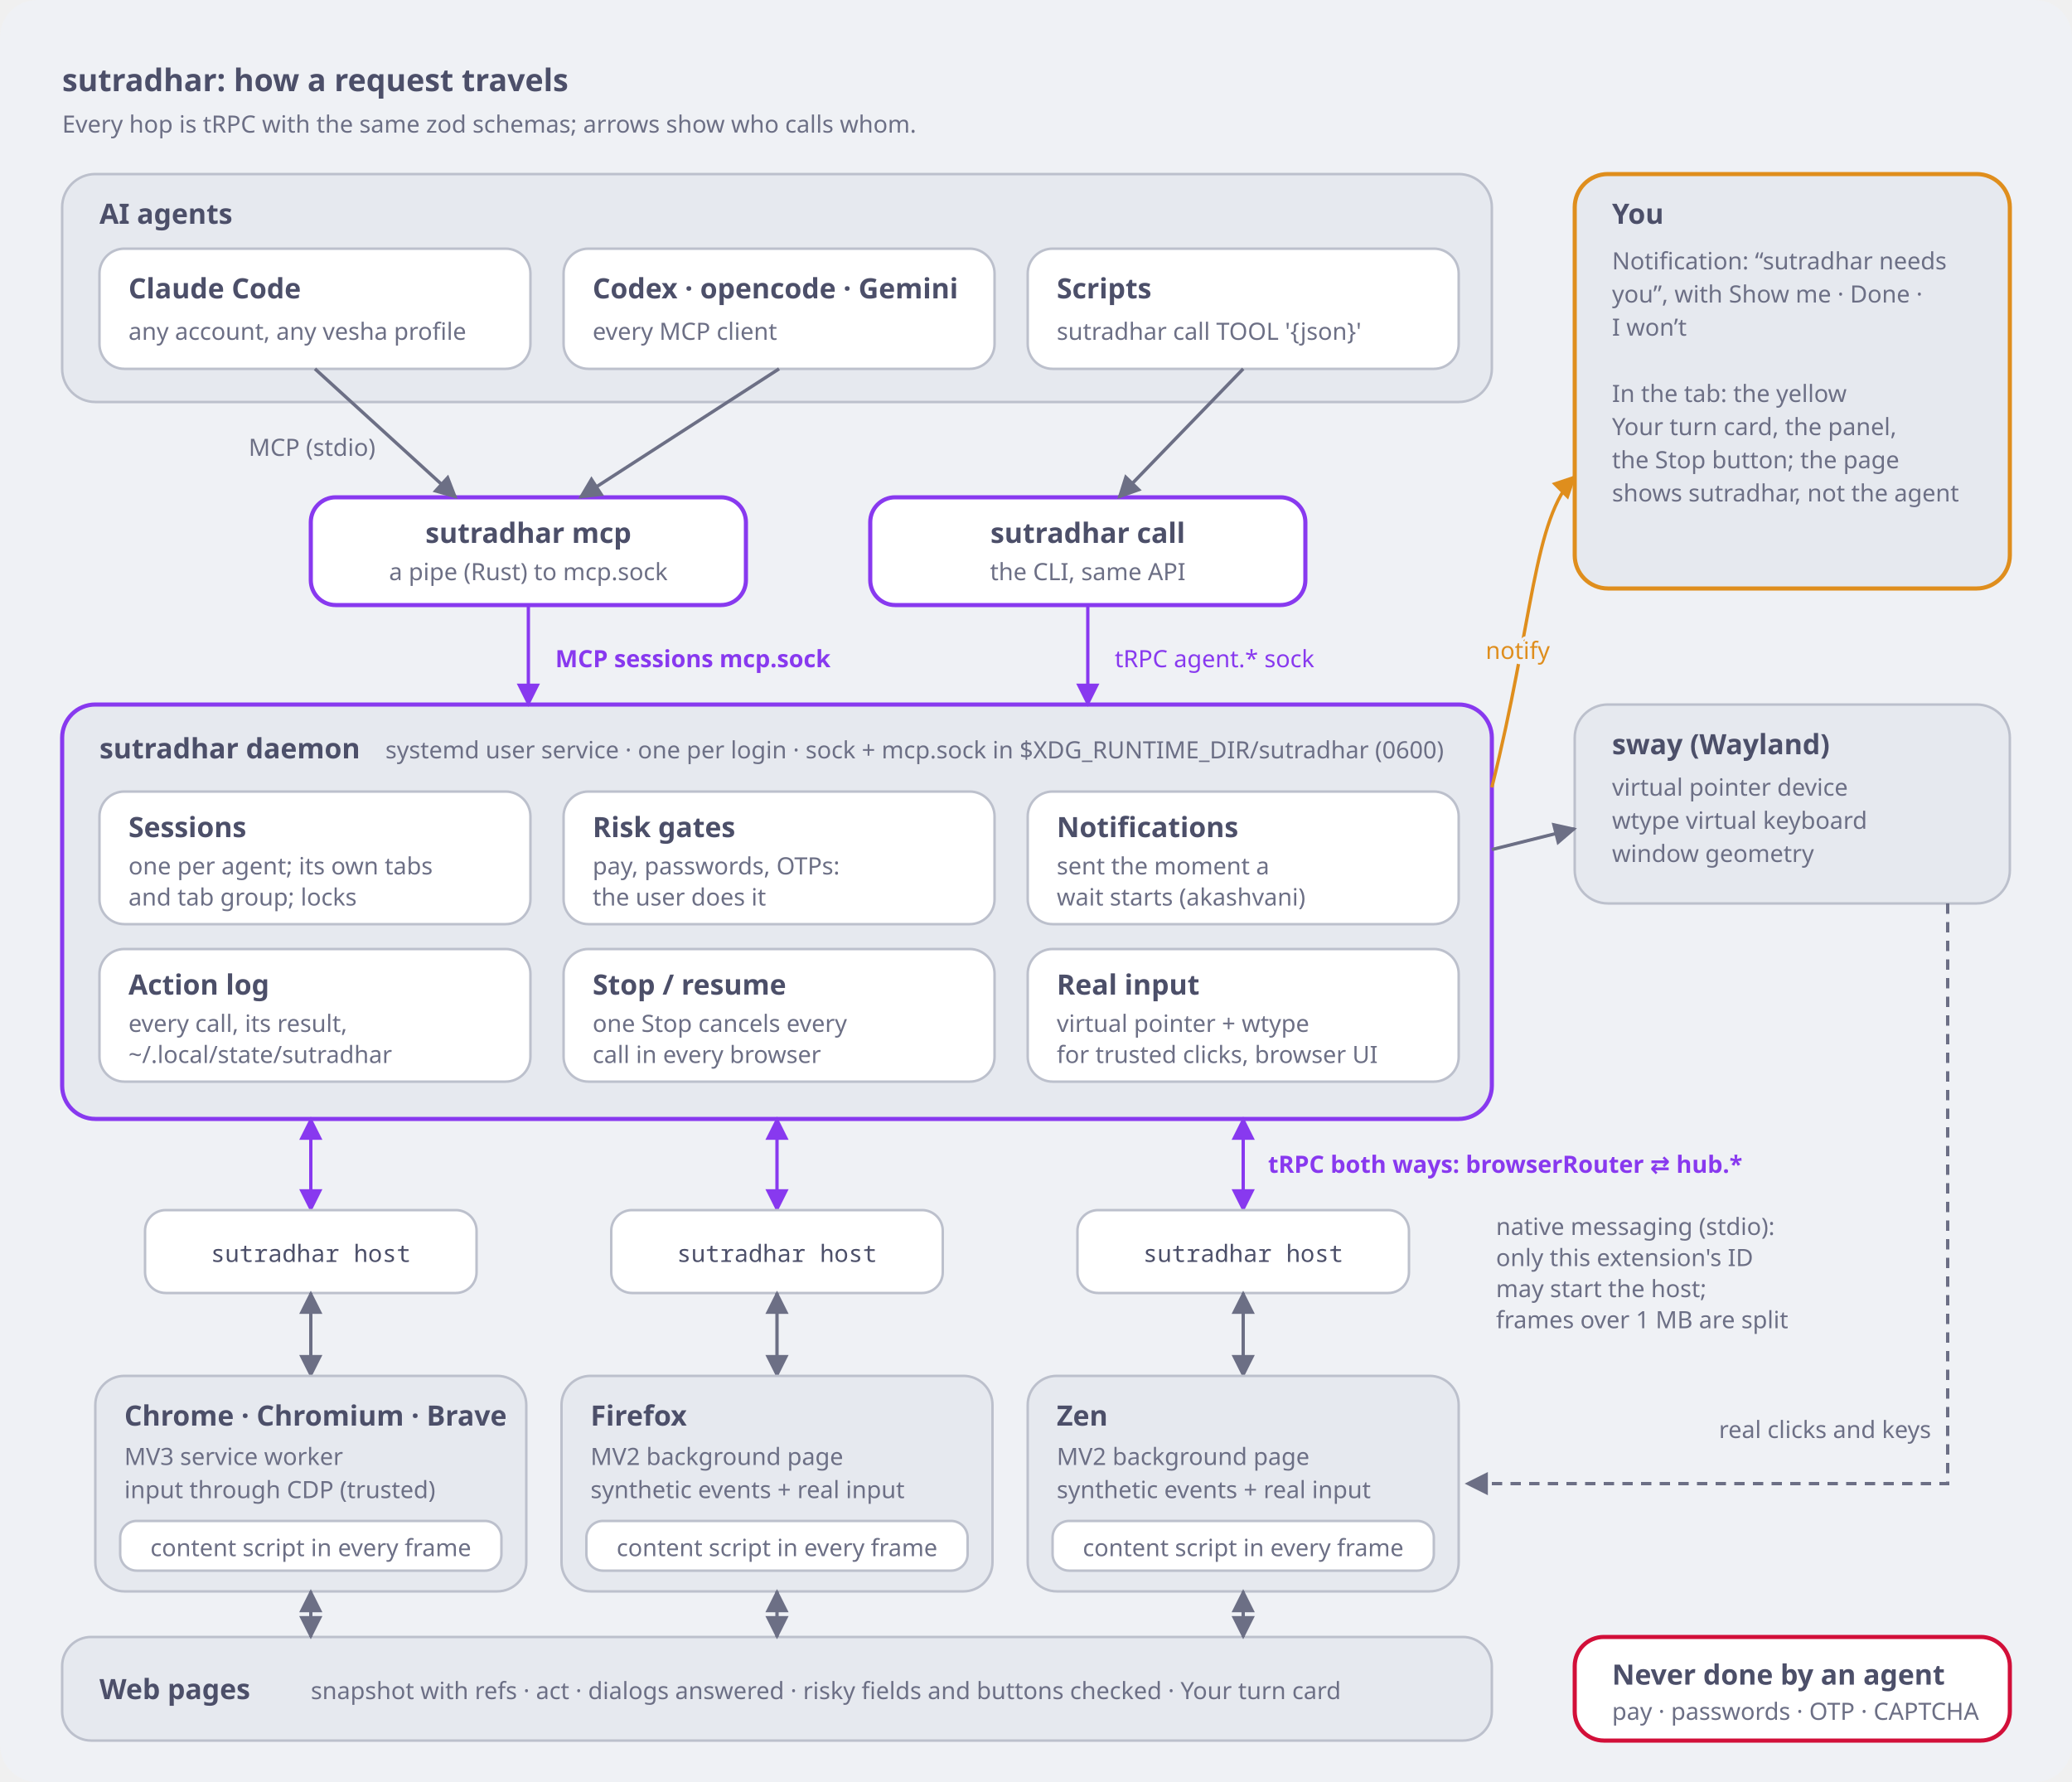
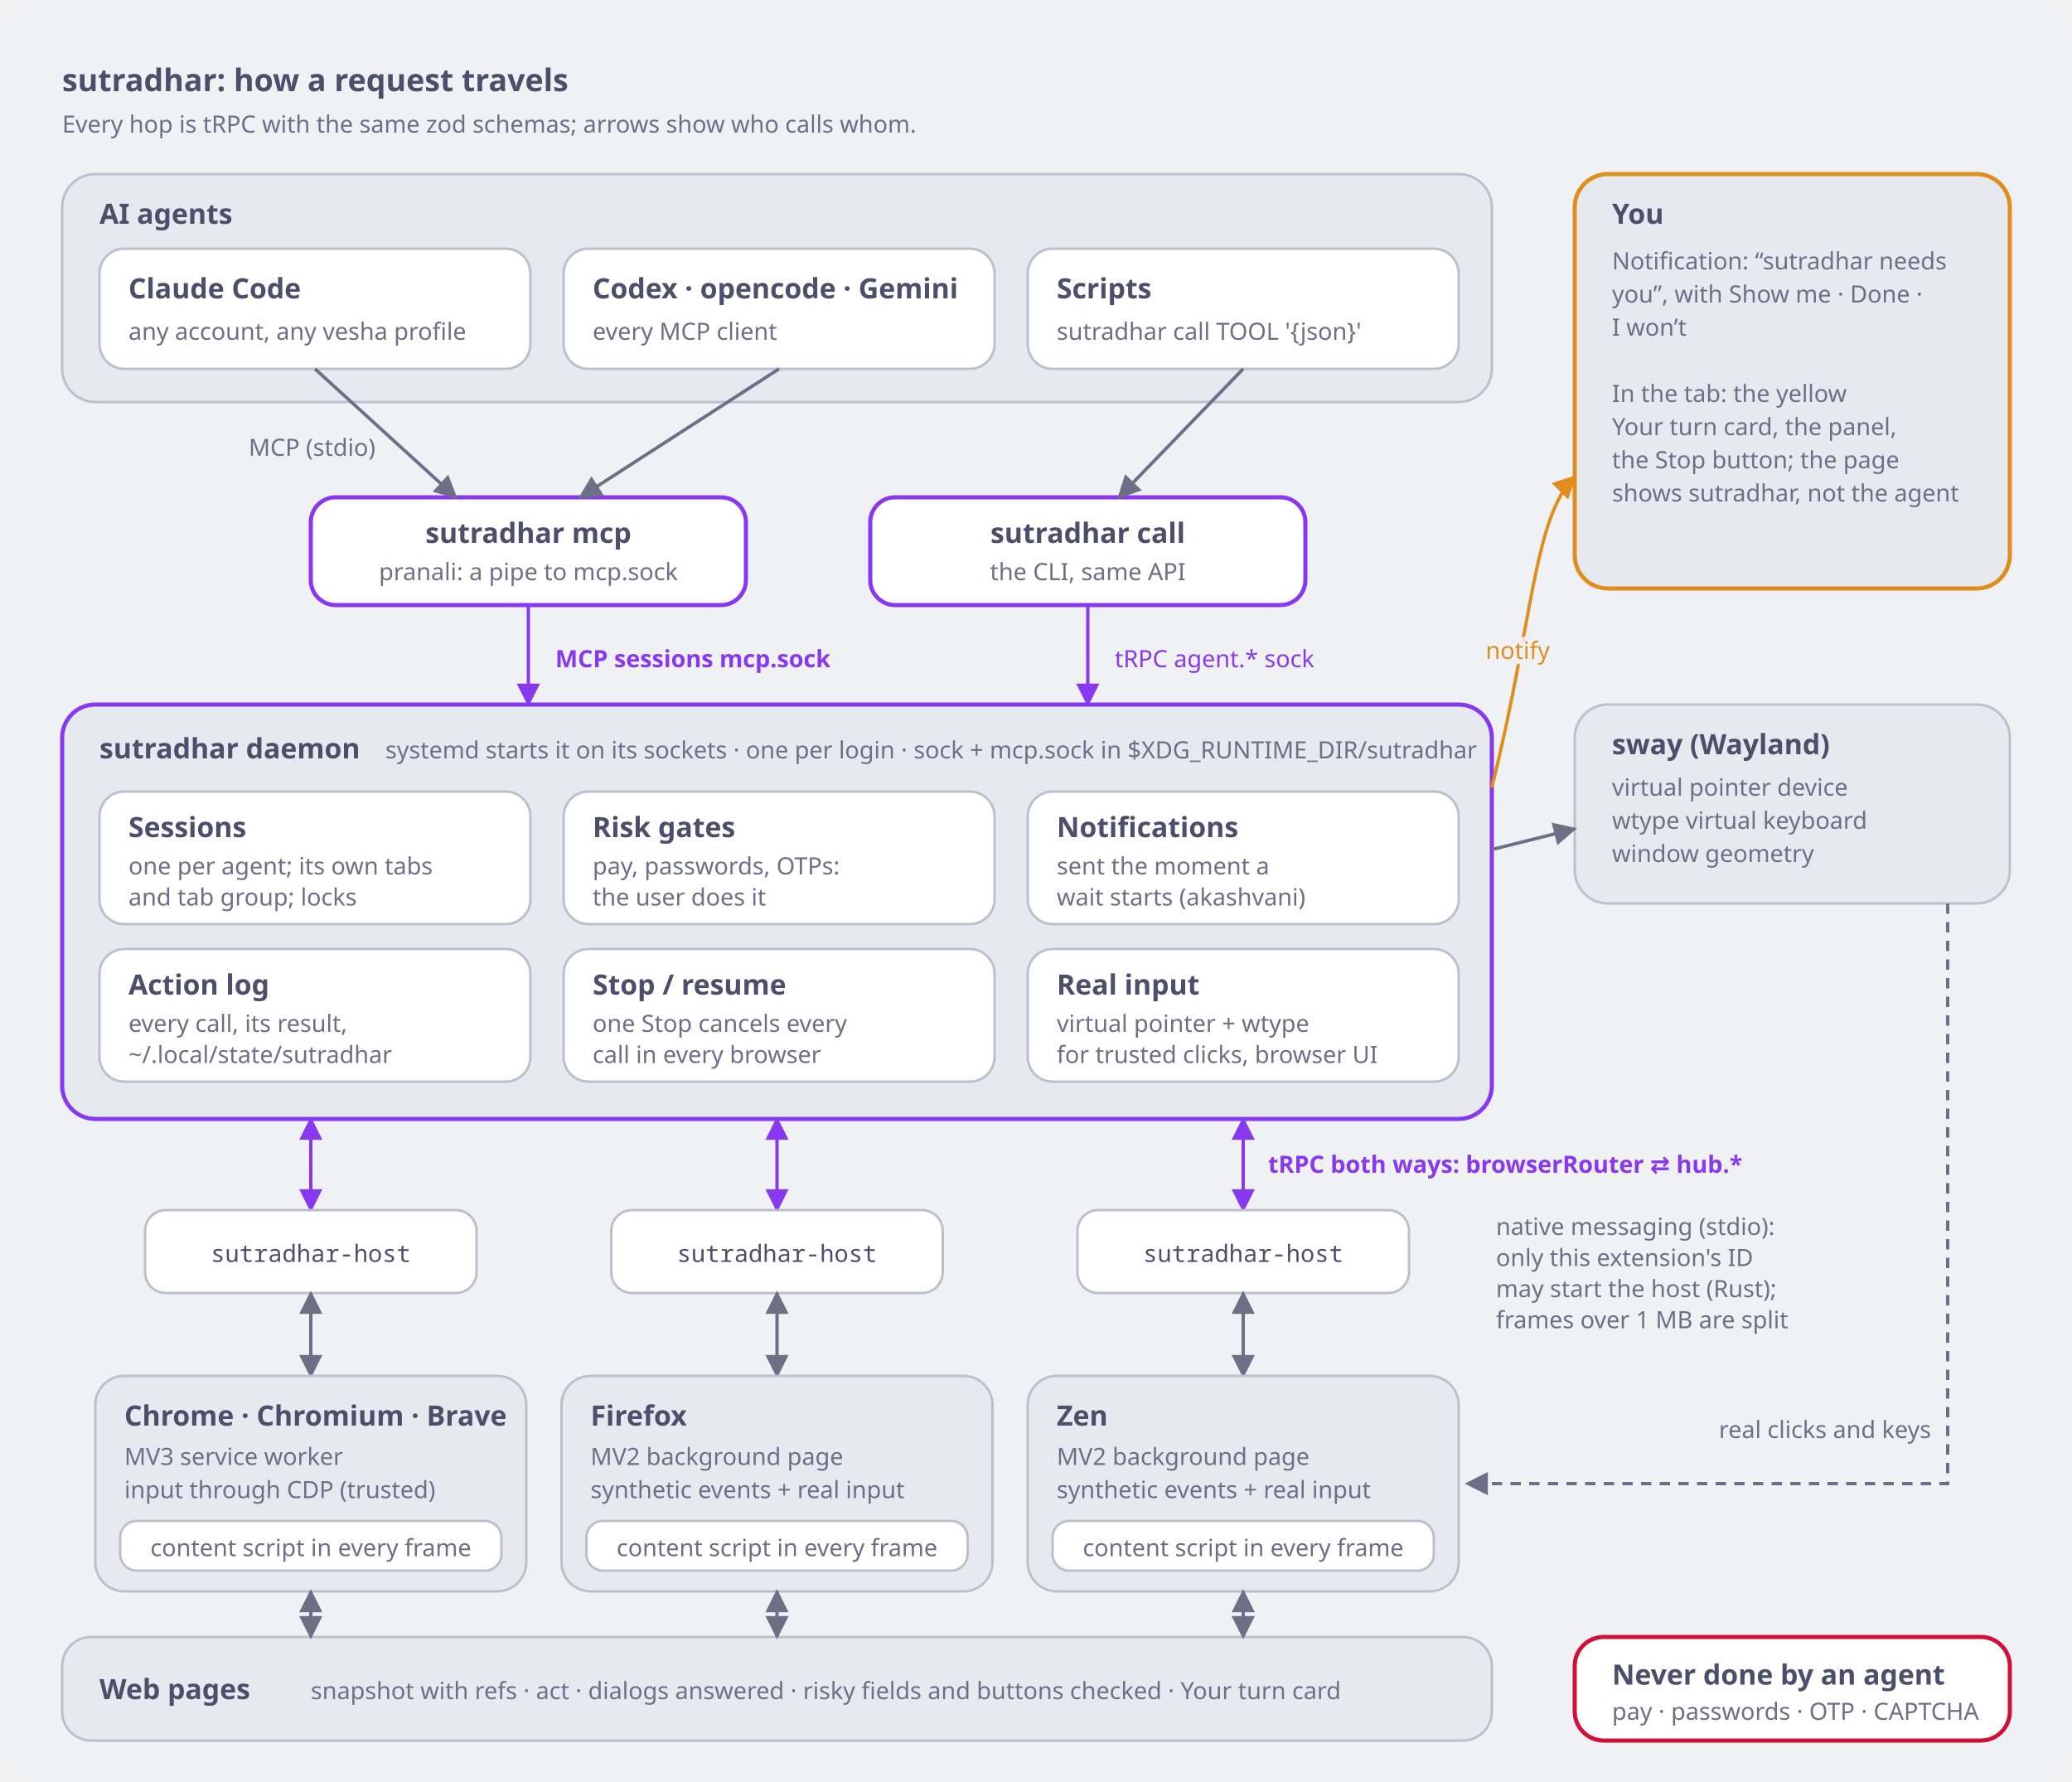
<svg xmlns="http://www.w3.org/2000/svg" viewBox="0 0 1000 860" width="1000" height="860" role="img" aria-labelledby="t d">
  <style>
    text { font-family: system-ui, -apple-system, "Segoe UI", "Noto Sans", sans-serif; }
    .panel, .card { stroke-width: 1.2; }
    .title { font-size: 15px; font-weight: 700; }
    .h { font-size: 13.5px; font-weight: 650; }
    .t { font-size: 12.5px; }
    .s { font-size: 11.5px; }
    .mono { font-family: ui-monospace, "JetBrains Mono", "Noto Sans Mono", monospace; font-size: 11.5px; }
    .edge { stroke-width: 1.6; fill: none; }
    .edge.dash { stroke-dasharray: 5 4; }
    .life { stroke-width: 1.4; stroke-dasharray: 4 5; }
    .ring-accent, .ring-yellow, .ring-green, .ring-red { stroke-width: 2; }
    .lbl { font-size: 11.5px; paint-order: stroke; stroke-width: 5px; stroke-linejoin: round; }
    text { fill: #4c4f69; }
    .bg { fill: #eff1f5; }
    .panel { fill: #e6e9ef; stroke: #bcc0cc; }
    .card { fill: #ffffff; stroke: #bcc0cc; }
    .s, .lbl { fill: #6c6f85; }
    .lbl { stroke: #eff1f5; }
    .edge { stroke: #6c6f85; }
    .edge.accent { stroke: #8839ef; } .edge.yellow { stroke: #df8e1d; } .edge.green { stroke: #40a02b; }
    .life { stroke: #bcc0cc; }
    .accentfill { fill: #8839ef; } .yellowfill { fill: #df8e1d; } .greenfill { fill: #40a02b; } .subfill { fill: #6c6f85; }
    .ring-accent { stroke: #8839ef; } .ring-yellow { stroke: #df8e1d; } .ring-green { stroke: #40a02b; } .ring-red { stroke: #d20f39; }
    .lbl-accent { fill: #8839ef; } .lbl-yellow { fill: #df8e1d; } .lbl-green { fill: #40a02b; } .lbl-red { fill: #d20f39; }
    @media (prefers-color-scheme: dark) {
    text { fill: #cdd6f4; }
    .bg { fill: #1e1e2e; }
    .panel { fill: #181825; stroke: #585b70; }
    .card { fill: #313244; stroke: #585b70; }
    .s, .lbl { fill: #a6adc8; }
    .lbl { stroke: #1e1e2e; }
    .edge { stroke: #a6adc8; }
    .edge.accent { stroke: #cba6f7; } .edge.yellow { stroke: #f9e2af; } .edge.green { stroke: #a6e3a1; }
    .life { stroke: #585b70; }
    .accentfill { fill: #cba6f7; } .yellowfill { fill: #f9e2af; } .greenfill { fill: #a6e3a1; } .subfill { fill: #a6adc8; }
    .ring-accent { stroke: #cba6f7; } .ring-yellow { stroke: #f9e2af; } .ring-green { stroke: #a6e3a1; } .ring-red { stroke: #f38ba8; }
    .lbl-accent { fill: #cba6f7; } .lbl-yellow { fill: #f9e2af; } .lbl-green { fill: #a6e3a1; } .lbl-red { fill: #f38ba8; }
    }
  </style>
  <defs>
    <marker id="a" viewBox="0 0 10 10" refX="9" refY="5" markerWidth="7" markerHeight="7" orient="auto-start-reverse">
      <path d="M0 0 L10 5 L0 10 z" class="subfill" />
    </marker>
    <marker id="aa" viewBox="0 0 10 10" refX="9" refY="5" markerWidth="7" markerHeight="7" orient="auto-start-reverse">
      <path d="M0 0 L10 5 L0 10 z" class="accentfill" />
    </marker>
    <marker id="ay" viewBox="0 0 10 10" refX="9" refY="5" markerWidth="7" markerHeight="7" orient="auto-start-reverse">
      <path d="M0 0 L10 5 L0 10 z" class="yellowfill" />
    </marker>
    <marker id="ag" viewBox="0 0 10 10" refX="9" refY="5" markerWidth="7" markerHeight="7" orient="auto-start-reverse">
      <path d="M0 0 L10 5 L0 10 z" class="greenfill" />
    </marker>
  </defs>
  <rect class="bg" x="0" y="0" width="1000" height="860" rx="18" />
  <text class="title " x="30" y="44" text-anchor="start">sutradhar: how a request travels</text>
  <text class="s " x="30" y="64" text-anchor="start">Every hop is tRPC with the same zod schemas; arrows show who calls whom.</text>
  <rect class="panel " x="30" y="84" width="690" height="110" rx="16" />
  <text class="h " x="48" y="108" text-anchor="start">AI agents</text>
  <rect class="card " x="48" y="120" width="208" height="58" rx="12" />
  <text class="h " x="62" y="144" text-anchor="start">Claude Code</text>
  <text class="s " x="62" y="164" text-anchor="start">any account, any vesha profile</text>
  <rect class="card " x="272" y="120" width="208" height="58" rx="12" />
  <text class="h " x="286" y="144" text-anchor="start">Codex · opencode · Gemini</text>
  <text class="s " x="286" y="164" text-anchor="start">every MCP client</text>
  <rect class="card " x="496" y="120" width="208" height="58" rx="12" />
  <text class="h " x="510" y="144" text-anchor="start">Scripts</text>
  <text class="s " x="510" y="164" text-anchor="start">sutradhar call TOOL '{json}'</text>
  <rect class="card ring-accent" x="150" y="240" width="210" height="52" rx="12" />
  <text class="h " x="255" y="262" text-anchor="middle">sutradhar mcp</text>
-   <text class="s " x="255" y="280" text-anchor="middle">a pipe (Rust) to mcp.sock</text>
+   <text class="s " x="255" y="280" text-anchor="middle">pranali: a pipe to mcp.sock</text>
  <rect class="card ring-accent" x="420" y="240" width="210" height="52" rx="12" />
  <text class="h " x="525" y="262" text-anchor="middle">sutradhar call</text>
  <text class="s " x="525" y="280" text-anchor="middle">the CLI, same API</text>
  <path class="edge  " d="M152 178 L220 240" marker-end="url(#a)" />
  <path class="edge  " d="M376 178 L280 240" marker-end="url(#a)" />
  <path class="edge  " d="M600 178 L540 240" marker-end="url(#a)" />
  <text class="lbl" x="120" y="220" text-anchor="start">MCP (stdio)</text>
  <rect class="panel ring-accent" x="30" y="340" width="690" height="200" rx="16" />
  <text class="h " x="48" y="366" text-anchor="start">sutradhar daemon</text>
-   <text class="s " x="186" y="366" text-anchor="start">systemd user service · one per login · sock + mcp.sock in $XDG_RUNTIME_DIR/sutradhar (0600)</text>
+   <text class="s " x="186" y="366" text-anchor="start">systemd starts it on its sockets · one per login · sock + mcp.sock in $XDG_RUNTIME_DIR/sutradhar</text>
  <rect class="card " x="48" y="382" width="208" height="64" rx="12" />
  <text class="h " x="62" y="404" text-anchor="start">Sessions</text>
  <text class="s " x="62" y="422" text-anchor="start">one per agent; its own tabs</text>
  <text class="s " x="62" y="437" text-anchor="start">and tab group; locks</text>
  <rect class="card " x="272" y="382" width="208" height="64" rx="12" />
  <text class="h " x="286" y="404" text-anchor="start">Risk gates</text>
  <text class="s " x="286" y="422" text-anchor="start">pay, passwords, OTPs:</text>
  <text class="s " x="286" y="437" text-anchor="start">the user does it</text>
  <rect class="card " x="496" y="382" width="208" height="64" rx="12" />
  <text class="h " x="510" y="404" text-anchor="start">Notifications</text>
  <text class="s " x="510" y="422" text-anchor="start">sent the moment a</text>
  <text class="s " x="510" y="437" text-anchor="start">wait starts (akashvani)</text>
  <rect class="card " x="48" y="458" width="208" height="64" rx="12" />
  <text class="h " x="62" y="480" text-anchor="start">Action log</text>
  <text class="s " x="62" y="498" text-anchor="start">every call, its result,</text>
  <text class="s " x="62" y="513" text-anchor="start">~/.local/state/sutradhar</text>
  <rect class="card " x="272" y="458" width="208" height="64" rx="12" />
  <text class="h " x="286" y="480" text-anchor="start">Stop / resume</text>
  <text class="s " x="286" y="498" text-anchor="start">one Stop cancels every</text>
  <text class="s " x="286" y="513" text-anchor="start">call in every browser</text>
  <rect class="card " x="496" y="458" width="208" height="64" rx="12" />
  <text class="h " x="510" y="480" text-anchor="start">Real input</text>
  <text class="s " x="510" y="498" text-anchor="start">virtual pointer + wtype</text>
  <text class="s " x="510" y="513" text-anchor="start">for trusted clicks, browser UI</text>
  <path class="edge accent " d="M255 292 L255 340" marker-end="url(#aa)" />
  <path class="edge accent " d="M525 292 L525 340" marker-end="url(#aa)" />
  <text class="lbl lbl-accent" x="268" y="322" text-anchor="start" font-weight="650">MCP sessions  mcp.sock</text>
  <text class="lbl lbl-accent" x="538" y="322" text-anchor="start">tRPC agent.*  sock</text>
  <rect class="panel ring-yellow" x="760" y="84" width="210" height="200" rx="16" />
  <text class="h " x="778" y="108" text-anchor="start">You</text>
  <text class="s " x="778" y="130" text-anchor="start">Notification: “sutradhar needs</text>
  <text class="s " x="778" y="146" text-anchor="start">you”, with Show me · Done ·</text>
  <text class="s " x="778" y="162" text-anchor="start">I won’t</text>
  <text class="s " x="778" y="178" text-anchor="start" />
  <text class="s " x="778" y="194" text-anchor="start">In the tab: the yellow</text>
  <text class="s " x="778" y="210" text-anchor="start">Your turn card, the panel,</text>
  <text class="s " x="778" y="226" text-anchor="start">the Stop button; the page</text>
  <text class="s " x="778" y="242" text-anchor="start">shows sutradhar, not the agent</text>
  <rect class="panel " x="760" y="340" width="210" height="96" rx="16" />
  <text class="h " x="778" y="364" text-anchor="start">sway (Wayland)</text>
  <text class="s " x="778" y="384" text-anchor="start">virtual pointer device</text>
  <text class="s " x="778" y="400" text-anchor="start">wtype virtual keyboard</text>
  <text class="s " x="778" y="416" text-anchor="start">window geometry</text>
  <path class="edge  " d="M720 410 L760 400" marker-end="url(#a)" />
  <path class="edge yellow " d="M720 380 C 740 300, 740 250, 760 230" marker-end="url(#ay)" />
  <text class="lbl lbl-yellow" x="748" y="318" text-anchor="end">notify</text>
  <path class="edge accent " d="M150 540 L150 584" marker-end="url(#aa)" marker-start="url(#aa)" />
  <path class="edge accent " d="M375 540 L375 584" marker-end="url(#aa)" marker-start="url(#aa)" />
  <path class="edge accent " d="M600 540 L600 584" marker-end="url(#aa)" marker-start="url(#aa)" />
  <text class="lbl lbl-accent" x="612" y="566" text-anchor="start" font-weight="650">tRPC both ways: browserRouter ⇄ hub.*</text>
  <rect class="card " x="70" y="584" width="160" height="40" rx="10" />
-   <text class="mono " x="150" y="609" text-anchor="middle">sutradhar host</text>
+   <text class="mono " x="150" y="609" text-anchor="middle">sutradhar-host</text>
  <rect class="card " x="295" y="584" width="160" height="40" rx="10" />
-   <text class="mono " x="375" y="609" text-anchor="middle">sutradhar host</text>
+   <text class="mono " x="375" y="609" text-anchor="middle">sutradhar-host</text>
  <rect class="card " x="520" y="584" width="160" height="40" rx="10" />
-   <text class="mono " x="600" y="609" text-anchor="middle">sutradhar host</text>
+   <text class="mono " x="600" y="609" text-anchor="middle">sutradhar-host</text>
  <text class="s " x="722" y="596" text-anchor="start">native messaging (stdio):</text>
  <text class="s " x="722" y="611" text-anchor="start">only this extension's ID</text>
-   <text class="s " x="722" y="626" text-anchor="start">may start the host;</text>
+   <text class="s " x="722" y="626" text-anchor="start">may start the host (Rust);</text>
  <text class="s " x="722" y="641" text-anchor="start">frames over 1 MB are split</text>
  <path class="edge  " d="M150 624 L150 664" marker-end="url(#a)" marker-start="url(#a)" />
  <path class="edge  " d="M375 624 L375 664" marker-end="url(#a)" marker-start="url(#a)" />
  <path class="edge  " d="M600 624 L600 664" marker-end="url(#a)" marker-start="url(#a)" />
  <rect class="panel " x="46" y="664" width="208" height="104" rx="14" />
  <text class="h " x="60" y="688" text-anchor="start">Chrome · Chromium · Brave</text>
  <text class="s " x="60" y="707" text-anchor="start">MV3 service worker</text>
  <text class="s " x="60" y="723" text-anchor="start">input through CDP (trusted)</text>
  <rect class="card " x="58" y="734" width="184" height="24" rx="8" />
  <text class="s " x="150" y="751" text-anchor="middle">content script in every frame</text>
  <rect class="panel " x="271" y="664" width="208" height="104" rx="14" />
  <text class="h " x="285" y="688" text-anchor="start">Firefox</text>
  <text class="s " x="285" y="707" text-anchor="start">MV2 background page</text>
  <text class="s " x="285" y="723" text-anchor="start">synthetic events + real input</text>
  <rect class="card " x="283" y="734" width="184" height="24" rx="8" />
  <text class="s " x="375" y="751" text-anchor="middle">content script in every frame</text>
  <rect class="panel " x="496" y="664" width="208" height="104" rx="14" />
  <text class="h " x="510" y="688" text-anchor="start">Zen</text>
  <text class="s " x="510" y="707" text-anchor="start">MV2 background page</text>
  <text class="s " x="510" y="723" text-anchor="start">synthetic events + real input</text>
  <rect class="card " x="508" y="734" width="184" height="24" rx="8" />
  <text class="s " x="600" y="751" text-anchor="middle">content script in every frame</text>
  <path class="edge  dash" d="M940 436 V716 H708" marker-end="url(#a)" />
  <text class="lbl" x="932" y="694" text-anchor="end">real clicks and keys</text>
  <rect class="panel " x="30" y="790" width="690" height="50" rx="14" />
  <text class="h " x="48" y="820" text-anchor="start">Web pages</text>
  <text class="s " x="150" y="820" text-anchor="start">snapshot with refs · act · dialogs answered · risky fields and buttons checked · Your turn card</text>
  <path class="edge  " d="M150 768 L150 790" marker-end="url(#a)" marker-start="url(#a)" />
  <path class="edge  " d="M375 768 L375 790" marker-end="url(#a)" marker-start="url(#a)" />
  <path class="edge  " d="M600 768 L600 790" marker-end="url(#a)" marker-start="url(#a)" />
  <rect class="card ring-red" x="760" y="790" width="210" height="50" rx="14" />
  <text class="h " x="778" y="813" text-anchor="start">Never done by an agent</text>
  <text class="s " x="778" y="830" text-anchor="start">pay · passwords · OTP · CAPTCHA</text>
</svg>
